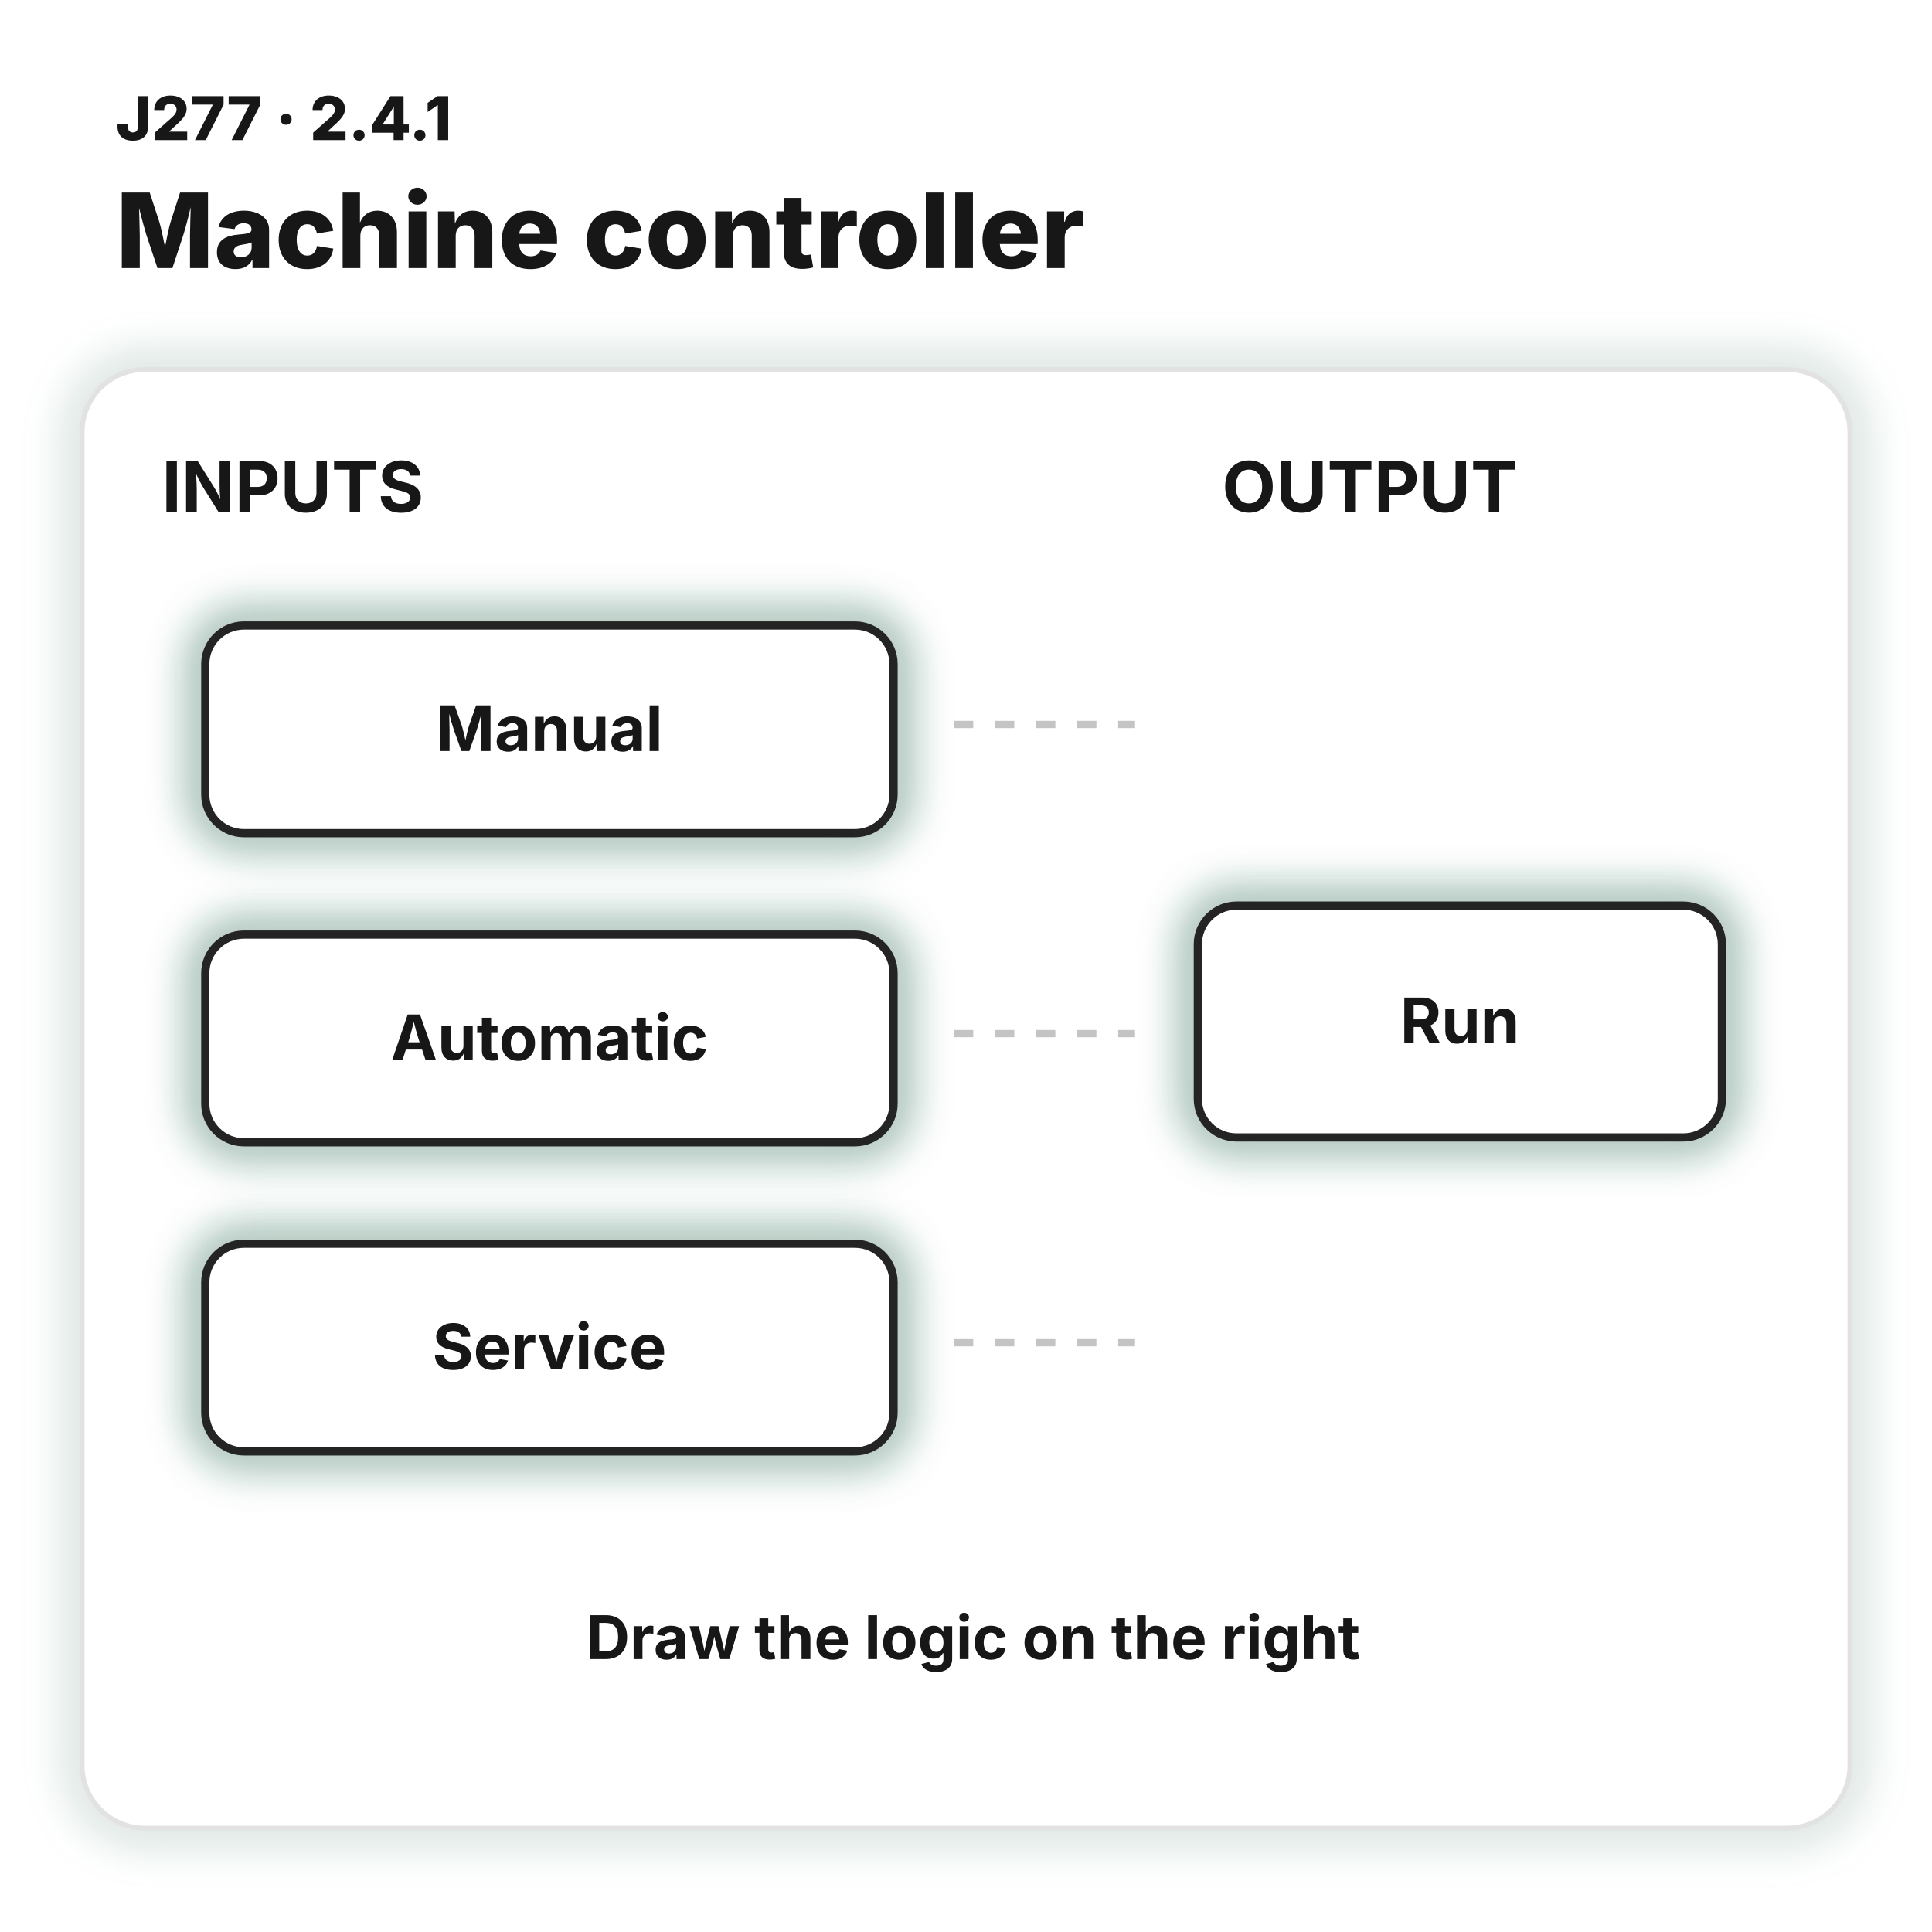
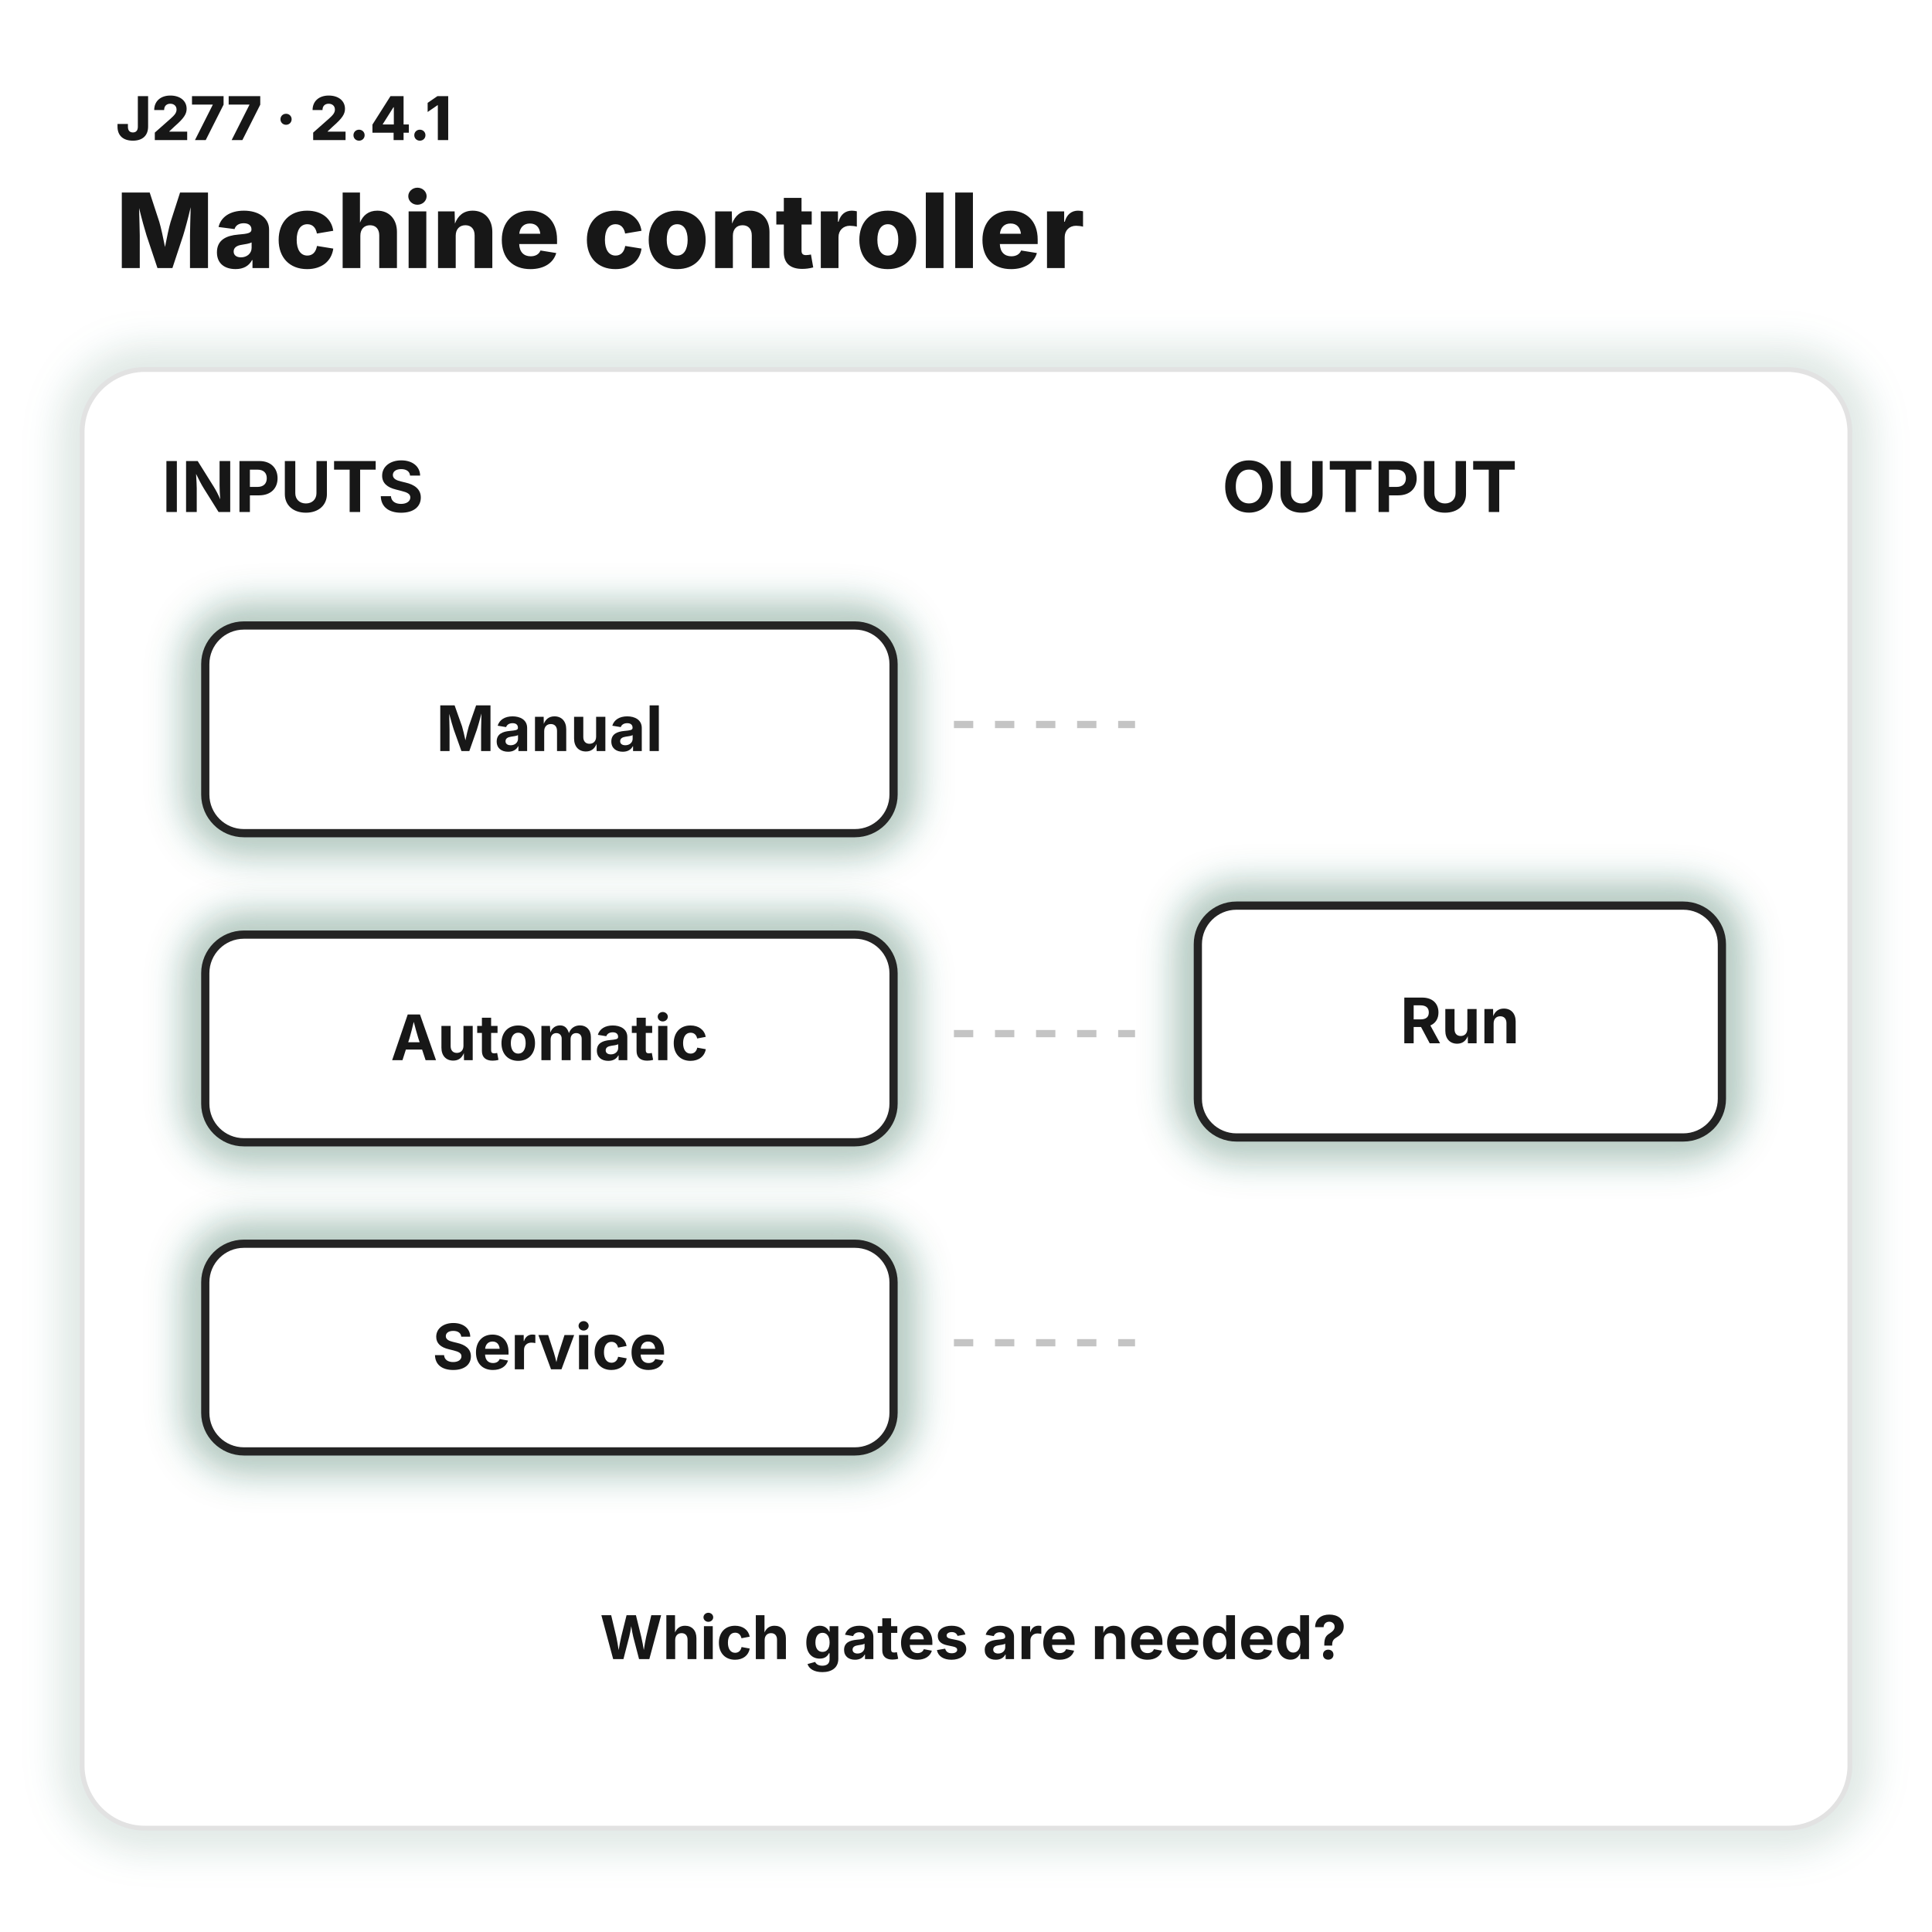
<svg xmlns="http://www.w3.org/2000/svg" viewBox="0 0 800 800" role="img" aria-labelledby="title desc">
  <defs>
    <filter id="schoolGlow" x="-70%" y="-80%" width="240%" height="260%">
      <feGaussianBlur stdDeviation="8" />
    </filter>
  </defs>
  <style>text{font-family:Inter,Arial,Helvetica,sans-serif;fill:#171717} .secondary{fill:#585858}</style>
  <rect width="800" height="800" fill="#FFFFFF" />
  <text x="48" y="58" font-size="25" font-weight="800">J277 · 2.4.1</text>
  <text x="48" y="111" font-size="43" font-weight="800">Machine controller</text>
  <rect x="34" y="153" width="732" height="604" rx="26" fill="none" stroke="#195B42" stroke-width="16" opacity="0.17" filter="url(#schoolGlow)" />
  <rect x="34" y="153" width="732" height="604" rx="26" fill="white" stroke="#E2E2E2" stroke-width="2" />
  <text x="67" y="212" text-anchor="start" font-size="29" font-weight="750">INPUTS</text>
  <text x="506" y="212" text-anchor="start" font-size="29" font-weight="750">OUTPUT</text>
  <rect x="85" y="259" width="285" height="86" rx="16" fill="none" stroke="#195B42" stroke-width="16" opacity="0.42" filter="url(#schoolGlow)" />
  <rect x="85" y="259" width="285" height="86" rx="16" fill="#FFFFFF" stroke="#242424" stroke-width="3.4" />
  <text x="227.5" y="311" text-anchor="middle" font-size="26" font-weight="750">Manual</text>
  <rect x="85" y="387" width="285" height="86" rx="16" fill="none" stroke="#195B42" stroke-width="16" opacity="0.42" filter="url(#schoolGlow)" />
  <rect x="85" y="387" width="285" height="86" rx="16" fill="#FFFFFF" stroke="#242424" stroke-width="3.4" />
  <text x="227.5" y="439" text-anchor="middle" font-size="26" font-weight="750">Automatic</text>
  <rect x="85" y="515" width="285" height="86" rx="16" fill="none" stroke="#195B42" stroke-width="16" opacity="0.42" filter="url(#schoolGlow)" />
  <rect x="85" y="515" width="285" height="86" rx="16" fill="#FFFFFF" stroke="#242424" stroke-width="3.4" />
  <text x="227.5" y="567" text-anchor="middle" font-size="26" font-weight="750">Service</text>
  <rect x="496" y="375" width="217" height="96" rx="16" fill="none" stroke="#195B42" stroke-width="16" opacity="0.42" filter="url(#schoolGlow)" />
  <rect x="496" y="375" width="217" height="96" rx="16" fill="#FFFFFF" stroke="#242424" stroke-width="3.4" />
  <text x="604.5" y="432" text-anchor="middle" font-size="26" font-weight="750">Run</text>
  <path d="M395 300 H470" stroke="#C4C4C4" stroke-width="3" stroke-dasharray="8 9" />
  <path d="M395 428 H470" stroke="#C4C4C4" stroke-width="3" stroke-dasharray="8 9" />
  <path d="M395 556 H470" stroke="#C4C4C4" stroke-width="3" stroke-dasharray="8 9" />
-   <text x="403" y="687" text-anchor="middle" font-size="25" font-weight="750">Draw the logic on the right</text>
+   <text x="403" y="687" text-anchor="middle" font-size="25" font-weight="750">Which gates are needed?</text>
</svg>
